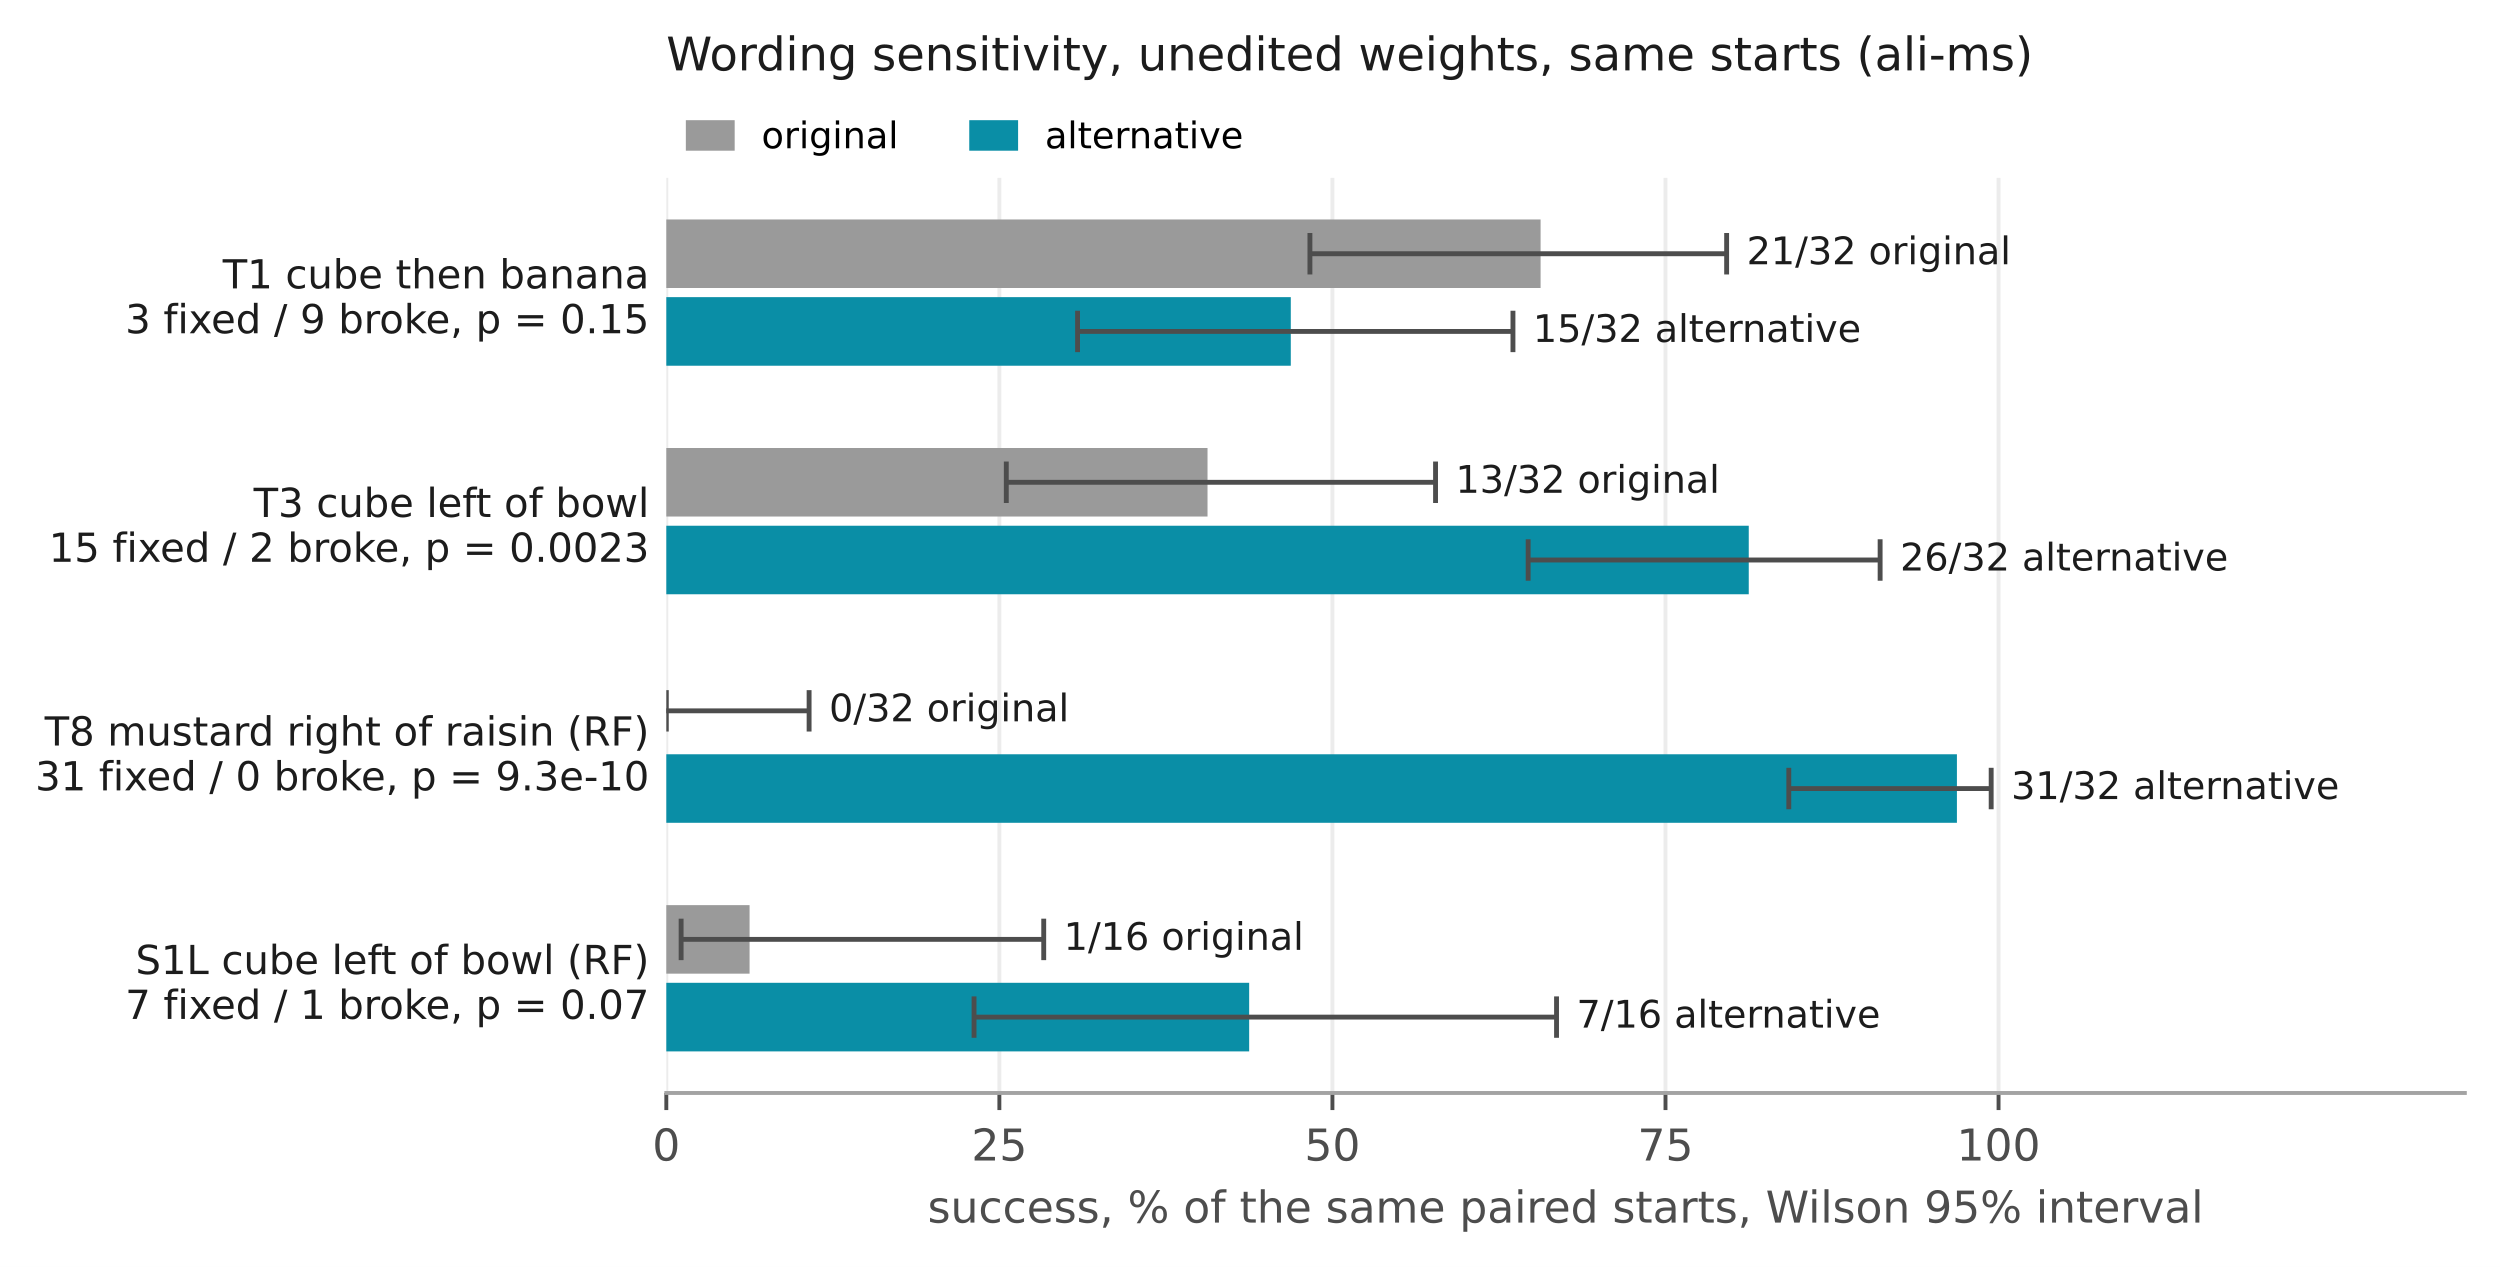
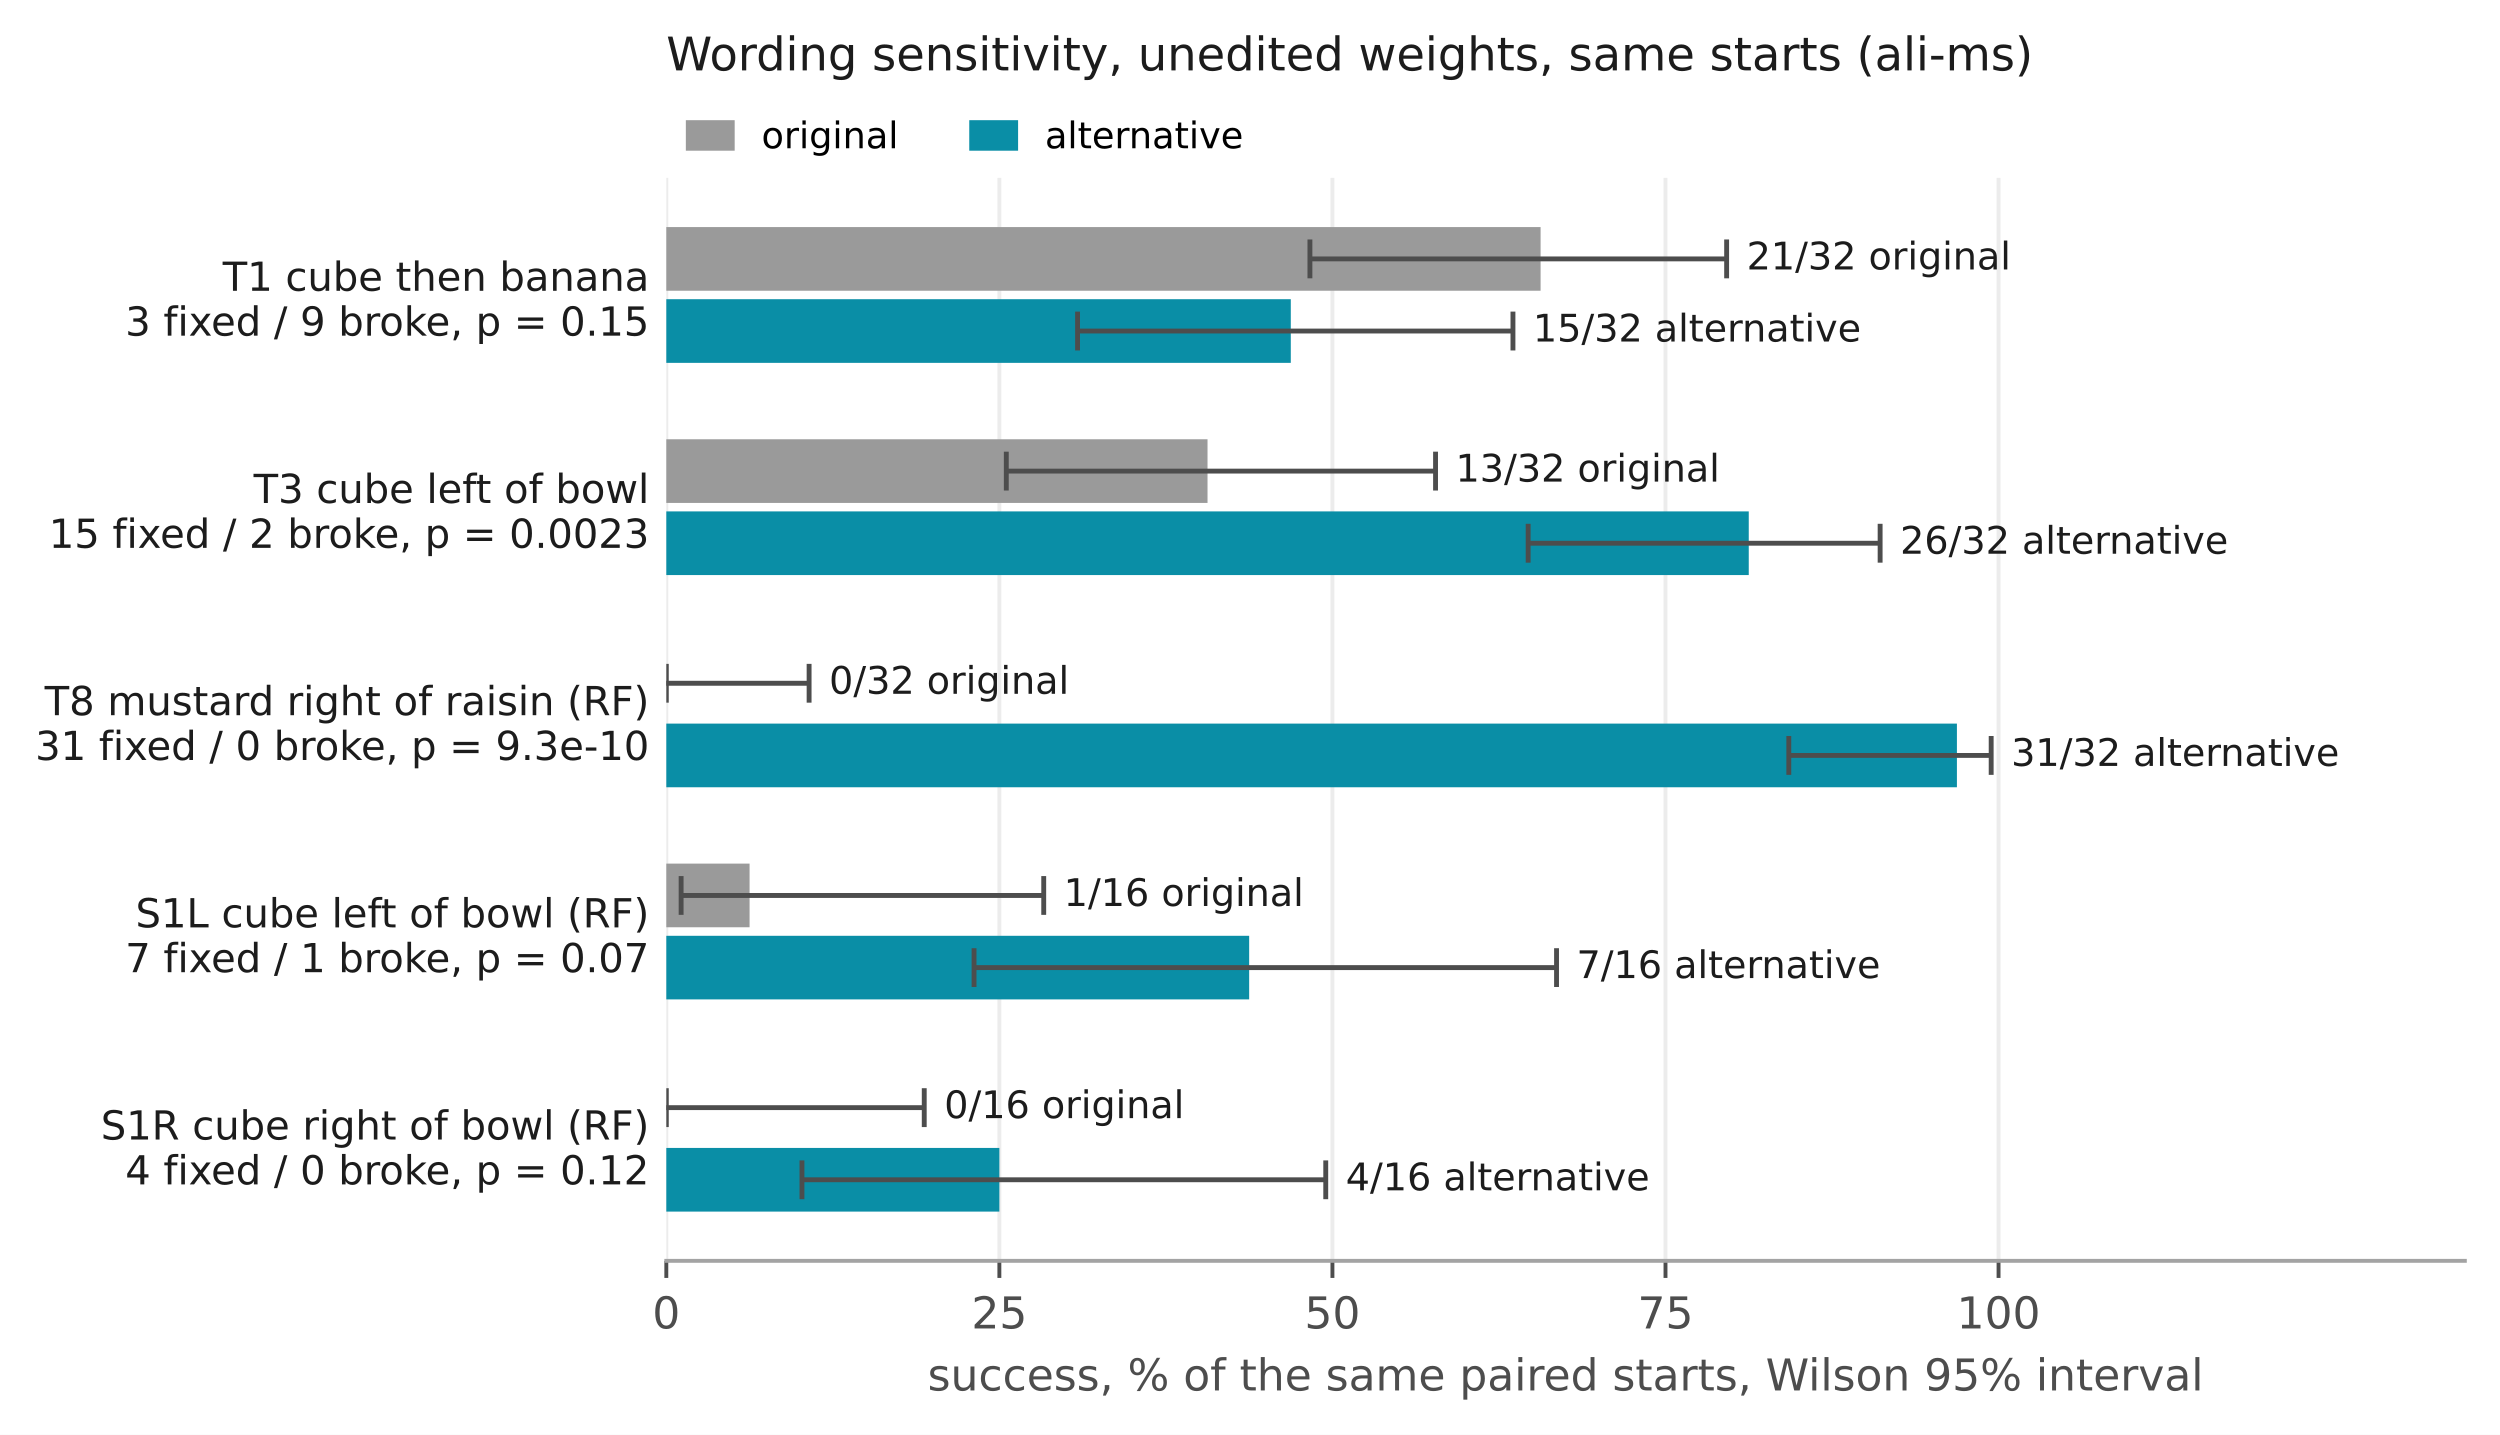
- <svg xmlns="http://www.w3.org/2000/svg" xmlns:xlink="http://www.w3.org/1999/xlink" width="511.918pt" height="259.426pt" viewBox="0 0 511.918 259.426" version="1.1">
+ <svg xmlns="http://www.w3.org/2000/svg" xmlns:xlink="http://www.w3.org/1999/xlink" width="511.918pt" height="293.799pt" viewBox="0 0 511.918 293.799" version="1.1">
  <defs>
    <style type="text/css">*{stroke-linejoin: round; stroke-linecap: butt}</style>
  </defs>
  <g id="figure_1">
    <g id="patch_1">
-       <path d="M 0 259.426  L 511.918 259.426  L 511.918 0  L 0 0  z " style="fill: #ffffff" />
+       <path d="M 0 293.799  L 511.918 293.799  L 511.918 0  L 0 0  z " style="fill: #ffffff" />
    </g>
    <g id="axes_1">
      <g id="patch_2">
-         <path d="M 136.438 223.806  L 504.718 223.806  L 504.718 36.419  L 136.438 36.419  z " style="fill: #ffffff" />
+         <path d="M 136.438 258.179  L 504.718 258.179  L 504.718 36.419  L 136.438 36.419  z " style="fill: #ffffff" />
      </g>
      <g id="matplotlib.axis_1">
        <g id="xtick_1">
          <g id="line2d_1">
-             <path d="M 136.438 223.806  L 136.438 36.419  " clip-path="url(#p56108b01c5)" style="fill: none; stroke: #ececec; stroke-width: 0.8; stroke-linecap: square" />
+             <path d="M 136.438 258.179  L 136.438 36.419  " clip-path="url(#p02820e9dfb)" style="fill: none; stroke: #ececec; stroke-width: 0.8; stroke-linecap: square" />
          </g>
          <g id="line2d_2">
            <defs>
-               <path id="m986308d95c" d="M 0 0  L 0 3.5  " style="stroke: #4d4d4d; stroke-width: 0.8" />
+               <path id="m8f6daac888" d="M 0 0  L 0 3.5  " style="stroke: #4d4d4d; stroke-width: 0.8" />
            </defs>
            <g>
-               <use xlink:href="#m986308d95c" x="136.438" y="223.806" style="fill: #4d4d4d; stroke: #4d4d4d; stroke-width: 0.8" />
+               <use xlink:href="#m8f6daac888" x="136.438" y="258.179" style="fill: #4d4d4d; stroke: #4d4d4d; stroke-width: 0.8" />
            </g>
          </g>
          <g id="text_1">
-             <text style="font-size: 9px; font-family: 'DejaVu Sans'; text-anchor: middle; fill: #4d4d4d" x="136.438" y="237.644" transform="rotate(-0 136.438 237.6443)">0</text>
+             <text style="font-size: 9px; font-family: 'DejaVu Sans'; text-anchor: middle; fill: #4d4d4d" x="136.438" y="272.017" transform="rotate(-0 136.438 272.0171)">0</text>
          </g>
        </g>
        <g id="xtick_2">
          <g id="line2d_3">
-             <path d="M 204.638 223.806  L 204.638 36.419  " clip-path="url(#p56108b01c5)" style="fill: none; stroke: #ececec; stroke-width: 0.8; stroke-linecap: square" />
+             <path d="M 204.638 258.179  L 204.638 36.419  " clip-path="url(#p02820e9dfb)" style="fill: none; stroke: #ececec; stroke-width: 0.8; stroke-linecap: square" />
          </g>
          <g id="line2d_4">
            <g>
-               <use xlink:href="#m986308d95c" x="204.638" y="223.806" style="fill: #4d4d4d; stroke: #4d4d4d; stroke-width: 0.8" />
+               <use xlink:href="#m8f6daac888" x="204.638" y="258.179" style="fill: #4d4d4d; stroke: #4d4d4d; stroke-width: 0.8" />
            </g>
          </g>
          <g id="text_2">
-             <text style="font-size: 9px; font-family: 'DejaVu Sans'; text-anchor: middle; fill: #4d4d4d" x="204.638" y="237.644" transform="rotate(-0 204.638 237.6443)">25</text>
+             <text style="font-size: 9px; font-family: 'DejaVu Sans'; text-anchor: middle; fill: #4d4d4d" x="204.638" y="272.017" transform="rotate(-0 204.638 272.0171)">25</text>
          </g>
        </g>
        <g id="xtick_3">
          <g id="line2d_5">
-             <path d="M 272.838 223.806  L 272.838 36.419  " clip-path="url(#p56108b01c5)" style="fill: none; stroke: #ececec; stroke-width: 0.8; stroke-linecap: square" />
+             <path d="M 272.838 258.179  L 272.838 36.419  " clip-path="url(#p02820e9dfb)" style="fill: none; stroke: #ececec; stroke-width: 0.8; stroke-linecap: square" />
          </g>
          <g id="line2d_6">
            <g>
-               <use xlink:href="#m986308d95c" x="272.838" y="223.806" style="fill: #4d4d4d; stroke: #4d4d4d; stroke-width: 0.8" />
+               <use xlink:href="#m8f6daac888" x="272.838" y="258.179" style="fill: #4d4d4d; stroke: #4d4d4d; stroke-width: 0.8" />
            </g>
          </g>
          <g id="text_3">
-             <text style="font-size: 9px; font-family: 'DejaVu Sans'; text-anchor: middle; fill: #4d4d4d" x="272.838" y="237.644" transform="rotate(-0 272.838 237.6443)">50</text>
+             <text style="font-size: 9px; font-family: 'DejaVu Sans'; text-anchor: middle; fill: #4d4d4d" x="272.838" y="272.017" transform="rotate(-0 272.838 272.0171)">50</text>
          </g>
        </g>
        <g id="xtick_4">
          <g id="line2d_7">
-             <path d="M 341.038 223.806  L 341.038 36.419  " clip-path="url(#p56108b01c5)" style="fill: none; stroke: #ececec; stroke-width: 0.8; stroke-linecap: square" />
+             <path d="M 341.038 258.179  L 341.038 36.419  " clip-path="url(#p02820e9dfb)" style="fill: none; stroke: #ececec; stroke-width: 0.8; stroke-linecap: square" />
          </g>
          <g id="line2d_8">
            <g>
-               <use xlink:href="#m986308d95c" x="341.038" y="223.806" style="fill: #4d4d4d; stroke: #4d4d4d; stroke-width: 0.8" />
+               <use xlink:href="#m8f6daac888" x="341.038" y="258.179" style="fill: #4d4d4d; stroke: #4d4d4d; stroke-width: 0.8" />
            </g>
          </g>
          <g id="text_4">
-             <text style="font-size: 9px; font-family: 'DejaVu Sans'; text-anchor: middle; fill: #4d4d4d" x="341.038" y="237.644" transform="rotate(-0 341.038 237.6443)">75</text>
+             <text style="font-size: 9px; font-family: 'DejaVu Sans'; text-anchor: middle; fill: #4d4d4d" x="341.038" y="272.017" transform="rotate(-0 341.038 272.0171)">75</text>
          </g>
        </g>
        <g id="xtick_5">
          <g id="line2d_9">
-             <path d="M 409.238 223.806  L 409.238 36.419  " clip-path="url(#p56108b01c5)" style="fill: none; stroke: #ececec; stroke-width: 0.8; stroke-linecap: square" />
+             <path d="M 409.238 258.179  L 409.238 36.419  " clip-path="url(#p02820e9dfb)" style="fill: none; stroke: #ececec; stroke-width: 0.8; stroke-linecap: square" />
          </g>
          <g id="line2d_10">
            <g>
-               <use xlink:href="#m986308d95c" x="409.238" y="223.806" style="fill: #4d4d4d; stroke: #4d4d4d; stroke-width: 0.8" />
+               <use xlink:href="#m8f6daac888" x="409.238" y="258.179" style="fill: #4d4d4d; stroke: #4d4d4d; stroke-width: 0.8" />
            </g>
          </g>
          <g id="text_5">
-             <text style="font-size: 9px; font-family: 'DejaVu Sans'; text-anchor: middle; fill: #4d4d4d" x="409.238" y="237.644" transform="rotate(-0 409.238 237.6443)">100</text>
+             <text style="font-size: 9px; font-family: 'DejaVu Sans'; text-anchor: middle; fill: #4d4d4d" x="409.238" y="272.017" transform="rotate(-0 409.238 272.0171)">100</text>
          </g>
        </g>
        <g id="text_6">
-           <text style="font-size: 9px; font-family: 'DejaVu Sans'; text-anchor: middle; fill: #4d4d4d" x="320.578" y="250.355" transform="rotate(-0 320.578 250.3546)">success, % of the same paired starts, Wilson 95% interval</text>
+           <text style="font-size: 9px; font-family: 'DejaVu Sans'; text-anchor: middle; fill: #4d4d4d" x="320.578" y="284.727" transform="rotate(-0 320.578 284.7274)">success, % of the same paired starts, Wilson 95% interval</text>
        </g>
      </g>
      <g id="matplotlib.axis_2">
        <g id="ytick_1">
          <g id="line2d_11" />
          <g id="text_7">
-             <text style="font-size: 8.2px; font-family: 'DejaVu Sans'; fill: #1c1c1c" transform="translate(27.75381 199.4594)">S1L cube left of bowl (RF)</text>
-             <text style="font-size: 8.2px; font-family: 'DejaVu Sans'; fill: #1c1c1c" transform="translate(25.63847 208.6416)">7 fixed / 1 broke, p = 0.07</text>
+             <text style="font-size: 8.2px; font-family: 'DejaVu Sans'; fill: #1c1c1c" transform="translate(20.64031 233.3424)">S1R cube right of bowl (RF)</text>
+             <text style="font-size: 8.2px; font-family: 'DejaVu Sans'; fill: #1c1c1c" transform="translate(25.63847 242.5246)">4 fixed / 0 broke, p = 0.12</text>
          </g>
        </g>
        <g id="ytick_2">
          <g id="line2d_12" />
          <g id="text_8">
-             <text style="font-size: 8.2px; font-family: 'DejaVu Sans'; fill: #1c1c1c" transform="translate(9.150062 152.6594)">T8 mustard right of raisin (RF)</text>
-             <text style="font-size: 8.2px; font-family: 'DejaVu Sans'; fill: #1c1c1c" transform="translate(7.2 161.8416)">31 fixed / 0 broke, p = 9.3e-10</text>
+             <text style="font-size: 8.2px; font-family: 'DejaVu Sans'; fill: #1c1c1c" transform="translate(27.75381 189.8941)">S1L cube left of bowl (RF)</text>
+             <text style="font-size: 8.2px; font-family: 'DejaVu Sans'; fill: #1c1c1c" transform="translate(25.63847 199.0763)">7 fixed / 1 broke, p = 0.07</text>
          </g>
        </g>
        <g id="ytick_3">
          <g id="line2d_13" />
          <g id="text_9">
-             <text style="font-size: 8.2px; font-family: 'DejaVu Sans'; fill: #1c1c1c" transform="translate(51.93869 105.8594)">T3 cube left of bowl</text>
-             <text style="font-size: 8.2px; font-family: 'DejaVu Sans'; fill: #1c1c1c" transform="translate(9.986719 115.0417)">15 fixed / 2 broke, p = 0.0023</text>
+             <text style="font-size: 8.2px; font-family: 'DejaVu Sans'; fill: #1c1c1c" transform="translate(9.150062 146.4458)">T8 mustard right of raisin (RF)</text>
+             <text style="font-size: 8.2px; font-family: 'DejaVu Sans'; fill: #1c1c1c" transform="translate(7.2 155.6281)">31 fixed / 0 broke, p = 9.3e-10</text>
          </g>
        </g>
        <g id="ytick_4">
          <g id="line2d_14" />
          <g id="text_10">
-             <text style="font-size: 8.2px; font-family: 'DejaVu Sans'; fill: #1c1c1c" transform="translate(45.60931 59.05944)">T1 cube then banana</text>
-             <text style="font-size: 8.2px; font-family: 'DejaVu Sans'; fill: #1c1c1c" transform="translate(25.63847 68.24165)">3 fixed / 9 broke, p = 0.15</text>
+             <text style="font-size: 8.2px; font-family: 'DejaVu Sans'; fill: #1c1c1c" transform="translate(51.93869 102.9976)">T3 cube left of bowl</text>
+             <text style="font-size: 8.2px; font-family: 'DejaVu Sans'; fill: #1c1c1c" transform="translate(9.986719 112.1798)">15 fixed / 2 broke, p = 0.0023</text>
+           </g>
+         </g>
+         <g id="ytick_5">
+           <g id="line2d_15" />
+           <g id="text_11">
+             <text style="font-size: 8.2px; font-family: 'DejaVu Sans'; fill: #1c1c1c" transform="translate(45.60931 59.54929)">T1 cube then banana</text>
+             <text style="font-size: 8.2px; font-family: 'DejaVu Sans'; fill: #1c1c1c" transform="translate(25.63847 68.7315)">3 fixed / 9 broke, p = 0.15</text>
          </g>
        </g>
      </g>
      <g id="patch_3">
-         <path d="M 136.438 58.976  L 315.463 58.976  L 315.463 44.936  L 136.438 44.936  z " clip-path="url(#p56108b01c5)" style="fill: #9a9a9a" />
+         <path d="M 136.438 59.533  L 315.463 59.533  L 315.463 46.499  L 136.438 46.499  z " clip-path="url(#p02820e9dfb)" style="fill: #9a9a9a" />
      </g>
      <g id="patch_4">
-         <path d="M 136.438 74.888  L 264.313 74.888  L 264.313 60.848  L 136.438 60.848  z " clip-path="url(#p56108b01c5)" style="fill: #0a8ea6" />
+         <path d="M 136.438 74.305  L 264.313 74.305  L 264.313 61.271  L 136.438 61.271  z " clip-path="url(#p02820e9dfb)" style="fill: #0a8ea6" />
      </g>
      <g id="patch_5">
-         <path d="M 136.438 105.776  L 247.263 105.776  L 247.263 91.736  L 136.438 91.736  z " clip-path="url(#p56108b01c5)" style="fill: #9a9a9a" />
+         <path d="M 136.438 102.981  L 247.263 102.981  L 247.263 89.947  L 136.438 89.947  z " clip-path="url(#p02820e9dfb)" style="fill: #9a9a9a" />
      </g>
      <g id="patch_6">
-         <path d="M 136.438 121.688  L 358.088 121.688  L 358.088 107.648  L 136.438 107.648  z " clip-path="url(#p56108b01c5)" style="fill: #0a8ea6" />
+         <path d="M 136.438 117.754  L 358.088 117.754  L 358.088 104.719  L 136.438 104.719  z " clip-path="url(#p02820e9dfb)" style="fill: #0a8ea6" />
      </g>
      <g id="patch_7">
-         <path d="M 136.438 152.576  L 136.438 152.576  L 136.438 138.536  L 136.438 138.536  z " clip-path="url(#p56108b01c5)" style="fill: #9a9a9a" />
+         <path d="M 136.438 146.43  L 136.438 146.43  L 136.438 133.395  L 136.438 133.395  z " clip-path="url(#p02820e9dfb)" style="fill: #9a9a9a" />
      </g>
      <g id="patch_8">
-         <path d="M 136.438 168.488  L 400.713 168.488  L 400.713 154.448  L 136.438 154.448  z " clip-path="url(#p56108b01c5)" style="fill: #0a8ea6" />
+         <path d="M 136.438 161.202  L 400.713 161.202  L 400.713 148.167  L 136.438 148.167  z " clip-path="url(#p02820e9dfb)" style="fill: #0a8ea6" />
      </g>
      <g id="patch_9">
-         <path d="M 136.438 199.376  L 153.488 199.376  L 153.488 185.336  L 136.438 185.336  z " clip-path="url(#p56108b01c5)" style="fill: #9a9a9a" />
+         <path d="M 136.438 189.878  L 153.488 189.878  L 153.488 176.843  L 136.438 176.843  z " clip-path="url(#p02820e9dfb)" style="fill: #9a9a9a" />
      </g>
      <g id="patch_10">
-         <path d="M 136.438 215.288  L 255.788 215.288  L 255.788 201.248  L 136.438 201.248  z " clip-path="url(#p56108b01c5)" style="fill: #0a8ea6" />
+         <path d="M 136.438 204.65  L 255.788 204.65  L 255.788 191.616  L 136.438 191.616  z " clip-path="url(#p02820e9dfb)" style="fill: #0a8ea6" />
      </g>
      <g id="patch_11">
-         <path d="M 136.438 223.806  L 504.718 223.806  " style="fill: none; stroke: #a3a3a3; stroke-width: 0.8; stroke-linejoin: miter; stroke-linecap: square" />
-       </g>
-       <g id="line2d_15">
-         <path d="M 268.231 51.956  L 353.558 51.956  " clip-path="url(#p56108b01c5)" style="fill: none; stroke: #4d4d4d" />
+         <path d="M 136.438 233.326  L 136.438 233.326  L 136.438 220.292  L 136.438 220.292  z " clip-path="url(#p02820e9dfb)" style="fill: #9a9a9a" />
+       </g>
+       <g id="patch_12">
+         <path d="M 136.438 248.099  L 204.638 248.099  L 204.638 235.064  L 136.438 235.064  z " clip-path="url(#p02820e9dfb)" style="fill: #0a8ea6" />
+       </g>
+       <g id="patch_13">
+         <path d="M 136.438 258.179  L 504.718 258.179  " style="fill: none; stroke: #a3a3a3; stroke-width: 0.8; stroke-linejoin: miter; stroke-linecap: square" />
      </g>
      <g id="line2d_16">
-         <path d="M 268.231 55.7  L 268.231 48.212  " clip-path="url(#p56108b01c5)" style="fill: none; stroke: #4d4d4d; stroke-linecap: square" />
+         <path d="M 268.231 53.016  L 353.558 53.016  " clip-path="url(#p02820e9dfb)" style="fill: none; stroke: #4d4d4d" />
      </g>
      <g id="line2d_17">
-         <path d="M 353.558 55.7  L 353.558 48.212  " clip-path="url(#p56108b01c5)" style="fill: none; stroke: #4d4d4d; stroke-linecap: square" />
-       </g>
-       <g id="text_11">
-         <text style="font-size: 7.8px; font-family: 'DejaVu Sans'; text-anchor: start; fill: #1c1c1c" x="357.65" y="54.108" transform="rotate(-0 357.6504 54.10843)">21/32 original</text>
+         <path d="M 268.231 56.492  L 268.231 49.54  " clip-path="url(#p02820e9dfb)" style="fill: none; stroke: #4d4d4d; stroke-linecap: square" />
      </g>
      <g id="line2d_18">
-         <path d="M 220.65 67.868  L 309.804 67.868  " clip-path="url(#p56108b01c5)" style="fill: none; stroke: #4d4d4d" />
+         <path d="M 353.558 56.492  L 353.558 49.54  " clip-path="url(#p02820e9dfb)" style="fill: none; stroke: #4d4d4d; stroke-linecap: square" />
+       </g>
+       <g id="text_12">
+         <text style="font-size: 7.8px; font-family: 'DejaVu Sans'; text-anchor: start; fill: #1c1c1c" x="357.65" y="55.168" transform="rotate(-0 357.6504 55.16807)">21/32 original</text>
      </g>
      <g id="line2d_19">
-         <path d="M 220.65 71.612  L 220.65 64.124  " clip-path="url(#p56108b01c5)" style="fill: none; stroke: #4d4d4d; stroke-linecap: square" />
+         <path d="M 220.65 67.788  L 309.804 67.788  " clip-path="url(#p02820e9dfb)" style="fill: none; stroke: #4d4d4d" />
      </g>
      <g id="line2d_20">
-         <path d="M 309.804 71.612  L 309.804 64.124  " clip-path="url(#p56108b01c5)" style="fill: none; stroke: #4d4d4d; stroke-linecap: square" />
-       </g>
-       <g id="text_12">
-         <text style="font-size: 7.8px; font-family: 'DejaVu Sans'; text-anchor: start; fill: #1c1c1c" x="313.896" y="70.02" transform="rotate(-0 313.8957 70.02043)">15/32 alternative</text>
+         <path d="M 220.65 71.264  L 220.65 64.312  " clip-path="url(#p02820e9dfb)" style="fill: none; stroke: #4d4d4d; stroke-linecap: square" />
      </g>
      <g id="line2d_21">
-         <path d="M 206.056 98.756  L 293.953 98.756  " clip-path="url(#p56108b01c5)" style="fill: none; stroke: #4d4d4d" />
+         <path d="M 309.804 71.264  L 309.804 64.312  " clip-path="url(#p02820e9dfb)" style="fill: none; stroke: #4d4d4d; stroke-linecap: square" />
+       </g>
+       <g id="text_13">
+         <text style="font-size: 7.8px; font-family: 'DejaVu Sans'; text-anchor: start; fill: #1c1c1c" x="313.896" y="69.94" transform="rotate(-0 313.8957 69.94048)">15/32 alternative</text>
      </g>
      <g id="line2d_22">
-         <path d="M 206.056 102.5  L 206.056 95.012  " clip-path="url(#p56108b01c5)" style="fill: none; stroke: #4d4d4d; stroke-linecap: square" />
+         <path d="M 206.056 96.464  L 293.953 96.464  " clip-path="url(#p02820e9dfb)" style="fill: none; stroke: #4d4d4d" />
      </g>
      <g id="line2d_23">
-         <path d="M 293.953 102.5  L 293.953 95.012  " clip-path="url(#p56108b01c5)" style="fill: none; stroke: #4d4d4d; stroke-linecap: square" />
-       </g>
-       <g id="text_13">
-         <text style="font-size: 7.8px; font-family: 'DejaVu Sans'; text-anchor: start; fill: #1c1c1c" x="298.045" y="100.908" transform="rotate(-0 298.0447 100.9084)">13/32 original</text>
+         <path d="M 206.056 99.94  L 206.056 92.988  " clip-path="url(#p02820e9dfb)" style="fill: none; stroke: #4d4d4d; stroke-linecap: square" />
      </g>
      <g id="line2d_24">
-         <path d="M 312.915 114.668  L 384.987 114.668  " clip-path="url(#p56108b01c5)" style="fill: none; stroke: #4d4d4d" />
+         <path d="M 293.953 99.94  L 293.953 92.988  " clip-path="url(#p02820e9dfb)" style="fill: none; stroke: #4d4d4d; stroke-linecap: square" />
+       </g>
+       <g id="text_14">
+         <text style="font-size: 7.8px; font-family: 'DejaVu Sans'; text-anchor: start; fill: #1c1c1c" x="298.045" y="98.616" transform="rotate(-0 298.0447 98.61634)">13/32 original</text>
      </g>
      <g id="line2d_25">
-         <path d="M 312.915 118.412  L 312.915 110.924  " clip-path="url(#p56108b01c5)" style="fill: none; stroke: #4d4d4d; stroke-linecap: square" />
+         <path d="M 312.915 111.236  L 384.987 111.236  " clip-path="url(#p02820e9dfb)" style="fill: none; stroke: #4d4d4d" />
      </g>
      <g id="line2d_26">
-         <path d="M 384.987 118.412  L 384.987 110.924  " clip-path="url(#p56108b01c5)" style="fill: none; stroke: #4d4d4d; stroke-linecap: square" />
-       </g>
-       <g id="text_14">
-         <text style="font-size: 7.8px; font-family: 'DejaVu Sans'; text-anchor: start; fill: #1c1c1c" x="389.079" y="116.82" transform="rotate(-0 389.0794 116.8204)">26/32 alternative</text>
+         <path d="M 312.915 114.712  L 312.915 107.761  " clip-path="url(#p02820e9dfb)" style="fill: none; stroke: #4d4d4d; stroke-linecap: square" />
      </g>
      <g id="line2d_27">
-         <path d="M 136.438 145.556  L 165.677 145.556  " clip-path="url(#p56108b01c5)" style="fill: none; stroke: #4d4d4d" />
+         <path d="M 384.987 114.712  L 384.987 107.761  " clip-path="url(#p02820e9dfb)" style="fill: none; stroke: #4d4d4d; stroke-linecap: square" />
+       </g>
+       <g id="text_15">
+         <text style="font-size: 7.8px; font-family: 'DejaVu Sans'; text-anchor: start; fill: #1c1c1c" x="389.079" y="113.389" transform="rotate(-0 389.0794 113.3888)">26/32 alternative</text>
      </g>
      <g id="line2d_28">
-         <path d="M 136.438 149.3  L 136.438 141.812  " clip-path="url(#p56108b01c5)" style="fill: none; stroke: #4d4d4d; stroke-linecap: square" />
+         <path d="M 136.438 139.912  L 165.677 139.912  " clip-path="url(#p02820e9dfb)" style="fill: none; stroke: #4d4d4d" />
      </g>
      <g id="line2d_29">
-         <path d="M 165.677 149.3  L 165.677 141.812  " clip-path="url(#p56108b01c5)" style="fill: none; stroke: #4d4d4d; stroke-linecap: square" />
-       </g>
-       <g id="text_15">
-         <text style="font-size: 7.8px; font-family: 'DejaVu Sans'; text-anchor: start; fill: #1c1c1c" x="169.769" y="147.708" transform="rotate(-0 169.7685 147.7084)">0/32 original</text>
+         <path d="M 136.438 143.388  L 136.438 136.436  " clip-path="url(#p02820e9dfb)" style="fill: none; stroke: #4d4d4d; stroke-linecap: square" />
      </g>
      <g id="line2d_30">
-         <path d="M 366.288 161.468  L 407.727 161.468  " clip-path="url(#p56108b01c5)" style="fill: none; stroke: #4d4d4d" />
+         <path d="M 165.677 143.388  L 165.677 136.436  " clip-path="url(#p02820e9dfb)" style="fill: none; stroke: #4d4d4d; stroke-linecap: square" />
+       </g>
+       <g id="text_16">
+         <text style="font-size: 7.8px; font-family: 'DejaVu Sans'; text-anchor: start; fill: #1c1c1c" x="169.769" y="142.065" transform="rotate(-0 169.7685 142.0646)">0/32 original</text>
      </g>
      <g id="line2d_31">
-         <path d="M 366.288 165.212  L 366.288 157.724  " clip-path="url(#p56108b01c5)" style="fill: none; stroke: #4d4d4d; stroke-linecap: square" />
+         <path d="M 366.288 154.685  L 407.727 154.685  " clip-path="url(#p02820e9dfb)" style="fill: none; stroke: #4d4d4d" />
      </g>
      <g id="line2d_32">
-         <path d="M 407.727 165.212  L 407.727 157.724  " clip-path="url(#p56108b01c5)" style="fill: none; stroke: #4d4d4d; stroke-linecap: square" />
-       </g>
-       <g id="text_16">
-         <text style="font-size: 7.8px; font-family: 'DejaVu Sans'; text-anchor: start; fill: #1c1c1c" x="411.819" y="163.62" transform="rotate(-0 411.8193 163.6204)">31/32 alternative</text>
+         <path d="M 366.288 158.161  L 366.288 151.209  " clip-path="url(#p02820e9dfb)" style="fill: none; stroke: #4d4d4d; stroke-linecap: square" />
      </g>
      <g id="line2d_33">
-         <path d="M 139.471 192.356  L 213.719 192.356  " clip-path="url(#p56108b01c5)" style="fill: none; stroke: #4d4d4d" />
+         <path d="M 407.727 158.161  L 407.727 151.209  " clip-path="url(#p02820e9dfb)" style="fill: none; stroke: #4d4d4d; stroke-linecap: square" />
+       </g>
+       <g id="text_17">
+         <text style="font-size: 7.8px; font-family: 'DejaVu Sans'; text-anchor: start; fill: #1c1c1c" x="411.819" y="156.837" transform="rotate(-0 411.8193 156.837)">31/32 alternative</text>
      </g>
      <g id="line2d_34">
-         <path d="M 139.471 196.1  L 139.471 188.612  " clip-path="url(#p56108b01c5)" style="fill: none; stroke: #4d4d4d; stroke-linecap: square" />
+         <path d="M 139.471 183.361  L 213.719 183.361  " clip-path="url(#p02820e9dfb)" style="fill: none; stroke: #4d4d4d" />
      </g>
      <g id="line2d_35">
-         <path d="M 213.719 196.1  L 213.719 188.612  " clip-path="url(#p56108b01c5)" style="fill: none; stroke: #4d4d4d; stroke-linecap: square" />
-       </g>
-       <g id="text_17">
-         <text style="font-size: 7.8px; font-family: 'DejaVu Sans'; text-anchor: start; fill: #1c1c1c" x="217.811" y="194.508" transform="rotate(-0 217.8108 194.5084)">1/16 original</text>
+         <path d="M 139.471 186.836  L 139.471 179.885  " clip-path="url(#p02820e9dfb)" style="fill: none; stroke: #4d4d4d; stroke-linecap: square" />
      </g>
      <g id="line2d_36">
-         <path d="M 199.451 208.268  L 318.727 208.268  " clip-path="url(#p56108b01c5)" style="fill: none; stroke: #4d4d4d" />
+         <path d="M 213.719 186.836  L 213.719 179.885  " clip-path="url(#p02820e9dfb)" style="fill: none; stroke: #4d4d4d; stroke-linecap: square" />
+       </g>
+       <g id="text_18">
+         <text style="font-size: 7.8px; font-family: 'DejaVu Sans'; text-anchor: start; fill: #1c1c1c" x="217.811" y="185.513" transform="rotate(-0 217.8108 185.5129)">1/16 original</text>
      </g>
      <g id="line2d_37">
-         <path d="M 199.451 212.012  L 199.451 204.524  " clip-path="url(#p56108b01c5)" style="fill: none; stroke: #4d4d4d; stroke-linecap: square" />
+         <path d="M 199.451 198.133  L 318.727 198.133  " clip-path="url(#p02820e9dfb)" style="fill: none; stroke: #4d4d4d" />
      </g>
      <g id="line2d_38">
-         <path d="M 318.727 212.012  L 318.727 204.524  " clip-path="url(#p56108b01c5)" style="fill: none; stroke: #4d4d4d; stroke-linecap: square" />
-       </g>
-       <g id="text_18">
-         <text style="font-size: 7.8px; font-family: 'DejaVu Sans'; text-anchor: start; fill: #1c1c1c" x="322.819" y="210.42" transform="rotate(-0 322.8189 210.4204)">7/16 alternative</text>
+         <path d="M 199.451 201.609  L 199.451 194.657  " clip-path="url(#p02820e9dfb)" style="fill: none; stroke: #4d4d4d; stroke-linecap: square" />
+       </g>
+       <g id="line2d_39">
+         <path d="M 318.727 201.609  L 318.727 194.657  " clip-path="url(#p02820e9dfb)" style="fill: none; stroke: #4d4d4d; stroke-linecap: square" />
      </g>
      <g id="text_19">
+         <text style="font-size: 7.8px; font-family: 'DejaVu Sans'; text-anchor: start; fill: #1c1c1c" x="322.819" y="200.285" transform="rotate(-0 322.8189 200.2853)">7/16 alternative</text>
+       </g>
+       <g id="line2d_40">
+         <path d="M 136.438 226.809  L 189.254 226.809  " clip-path="url(#p02820e9dfb)" style="fill: none; stroke: #4d4d4d" />
+       </g>
+       <g id="line2d_41">
+         <path d="M 136.438 230.285  L 136.438 223.333  " clip-path="url(#p02820e9dfb)" style="fill: none; stroke: #4d4d4d; stroke-linecap: square" />
+       </g>
+       <g id="line2d_42">
+         <path d="M 189.254 230.285  L 189.254 223.333  " clip-path="url(#p02820e9dfb)" style="fill: none; stroke: #4d4d4d; stroke-linecap: square" />
+       </g>
+       <g id="text_20">
+         <text style="font-size: 7.8px; font-family: 'DejaVu Sans'; text-anchor: start; fill: #1c1c1c" x="193.346" y="228.961" transform="rotate(-0 193.3462 228.9612)">0/16 original</text>
+       </g>
+       <g id="line2d_43">
+         <path d="M 164.215 241.581  L 271.469 241.581  " clip-path="url(#p02820e9dfb)" style="fill: none; stroke: #4d4d4d" />
+       </g>
+       <g id="line2d_44">
+         <path d="M 164.215 245.057  L 164.215 238.105  " clip-path="url(#p02820e9dfb)" style="fill: none; stroke: #4d4d4d; stroke-linecap: square" />
+       </g>
+       <g id="line2d_45">
+         <path d="M 271.469 245.057  L 271.469 238.105  " clip-path="url(#p02820e9dfb)" style="fill: none; stroke: #4d4d4d; stroke-linecap: square" />
+       </g>
+       <g id="text_21">
+         <text style="font-size: 7.8px; font-family: 'DejaVu Sans'; text-anchor: start; fill: #1c1c1c" x="275.561" y="243.734" transform="rotate(-0 275.5614 243.7336)">4/16 alternative</text>
+       </g>
+       <g id="text_22">
        <text style="font-size: 9.5px; font-family: 'DejaVu Sans'; text-anchor: start; fill: #1c1c1c" x="136.438" y="14.419" transform="rotate(-0 136.438 14.41852)">Wording sensitivity, unedited weights, same starts (ali-ms)</text>
      </g>
      <g id="legend_1">
-         <g id="patch_12">
+         <g id="patch_14">
          <path d="M 140.938 30.359  L 149.938 30.359  L 149.938 25.109  L 140.938 25.109  z " style="fill: #9a9a9a; stroke: #9a9a9a; stroke-linejoin: miter" />
        </g>
-         <g id="text_20">
+         <g id="text_23">
          <text style="font-size: 7.5px; font-family: 'DejaVu Sans'; text-anchor: start" x="155.938" y="30.359" transform="rotate(-0 155.938 30.35875)">original</text>
        </g>
-         <g id="patch_13">
+         <g id="patch_15">
          <path d="M 198.972 30.359  L 207.972 30.359  L 207.972 25.109  L 198.972 25.109  z " style="fill: #0a8ea6; stroke: #0a8ea6; stroke-linejoin: miter" />
        </g>
-         <g id="text_21">
+         <g id="text_24">
          <text style="font-size: 7.5px; font-family: 'DejaVu Sans'; text-anchor: start" x="213.972" y="30.359" transform="rotate(-0 213.9716 30.35875)">alternative</text>
        </g>
      </g>
    </g>
  </g>
  <defs>
-     <clipPath id="p56108b01c5">
-       <rect x="136.438" y="36.419" width="368.28" height="187.387" />
+     <clipPath id="p02820e9dfb">
+       <rect x="136.438" y="36.419" width="368.28" height="221.76" />
    </clipPath>
  </defs>
</svg>
